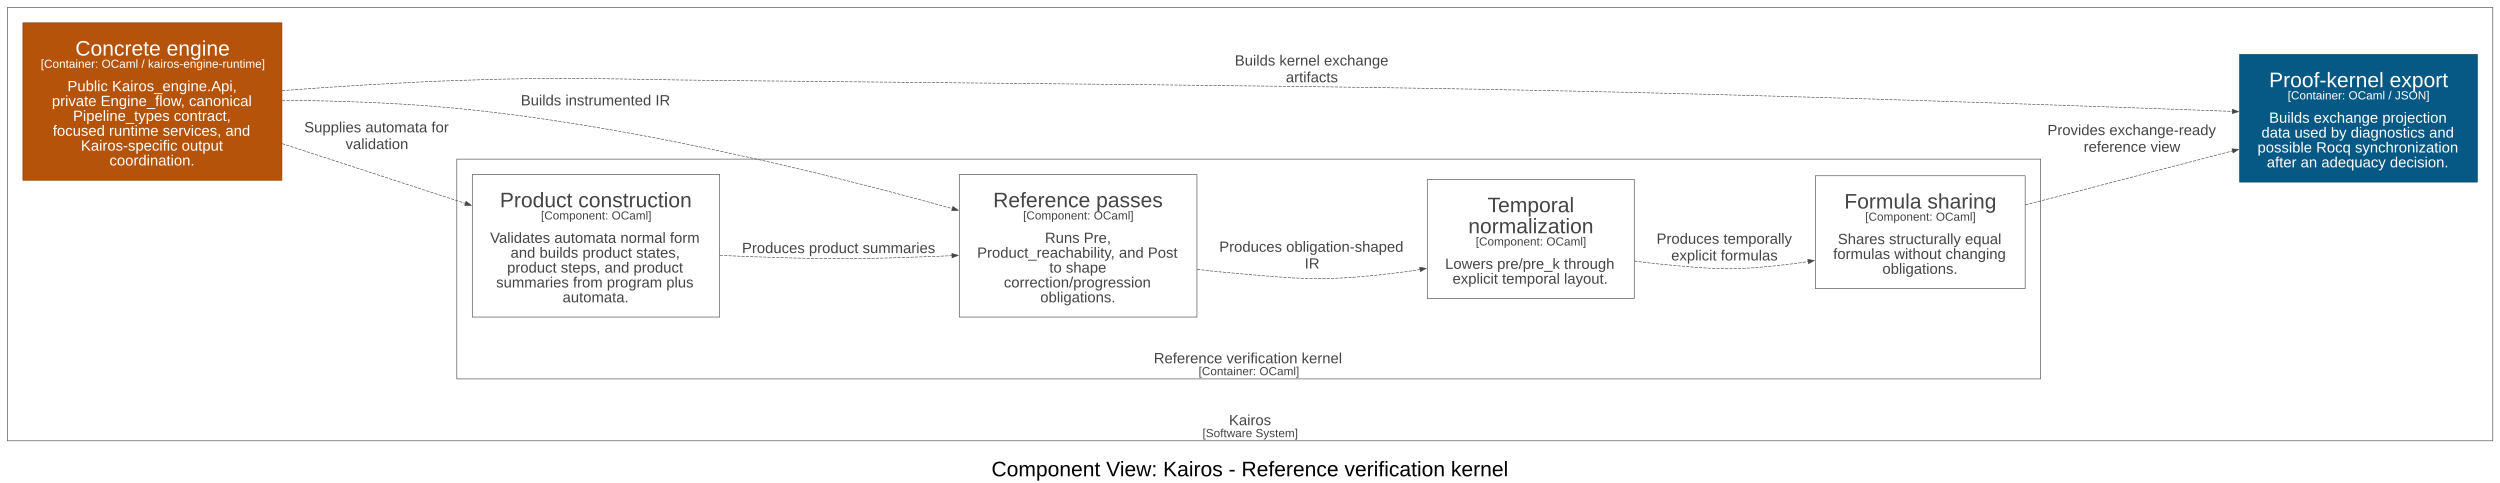
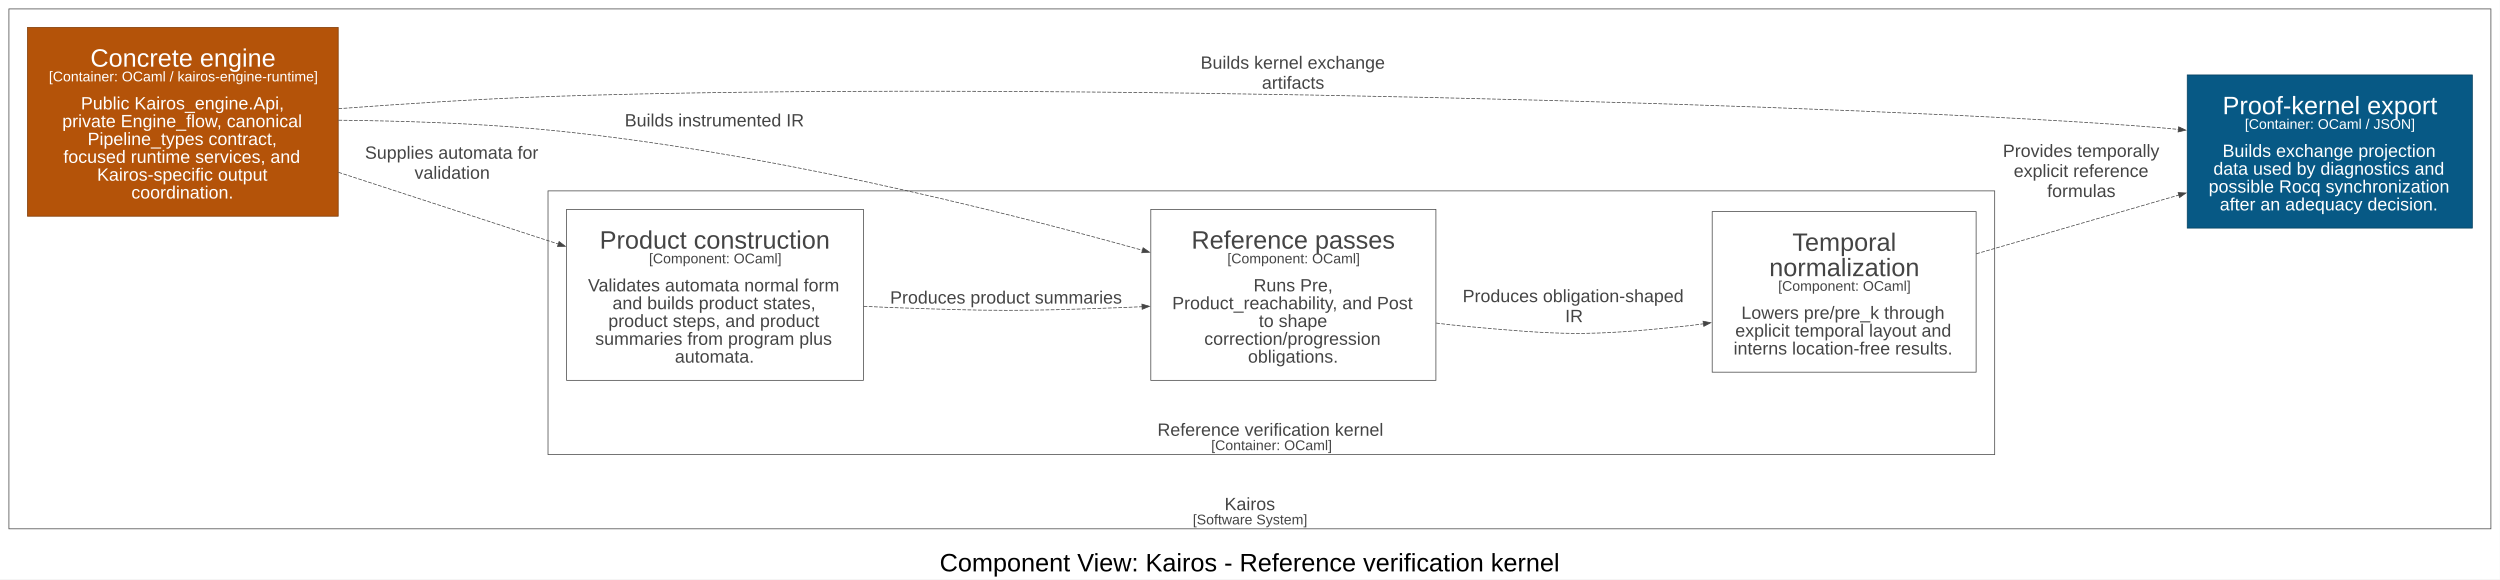
- <svg xmlns="http://www.w3.org/2000/svg" width="4038pt" height="780pt" viewBox="0.00 0.00 4038.00 780.00">
+ <svg xmlns="http://www.w3.org/2000/svg" width="3366pt" height="780pt" viewBox="0.00 0.00 3366.00 780.00">
  <g id="graph0" class="graph" transform="scale(1 1) rotate(0) translate(4 776)">
-     <polygon fill="white" stroke="none" points="-4,4 -4,-776 4034.35,-776 4034.35,4 -4,4" />
-     <text xml:space="preserve" text-anchor="start" x="1597.43" y="-6.7" font-family="Arial" font-size="34.00">Component View: Kairos - Reference verification kernel</text>
+     <polygon fill="white" stroke="none" points="-4,4 -4,-776 3361.75,-776 3361.75,4 -4,4" />
+     <text xml:space="preserve" text-anchor="start" x="1261.13" y="-6.7" font-family="Arial" font-size="34.00">Component View: Kairos - Reference verification kernel</text>
    <g id="clust1" class="cluster">
-       <polygon fill="none" stroke="#444444" points="8,-64 8,-764 4022.35,-764 4022.35,-64 8,-64" />
-       <text xml:space="preserve" text-anchor="start" x="1981.05" y="-89.2" font-family="Arial" font-size="24.00" fill="#444444">Kairos</text>
-       <text xml:space="preserve" text-anchor="start" x="1938.3" y="-69.95" font-family="Arial" font-size="19.00" fill="#444444">[Software System]</text>
+       <polygon fill="none" stroke="#444444" points="8,-64 8,-764 3349.75,-764 3349.75,-64 8,-64" />
+       <text xml:space="preserve" text-anchor="start" x="1644.75" y="-89.2" font-family="Arial" font-size="24.00" fill="#444444">Kairos</text>
+       <text xml:space="preserve" text-anchor="start" x="1602" y="-69.95" font-family="Arial" font-size="19.00" fill="#444444">[Software System]</text>
    </g>
    <g id="clust2" class="cluster">
-       <polygon fill="none" stroke="#444444" points="733.85,-164 733.85,-519 3292,-519 3292,-164 733.85,-164" />
-       <text xml:space="preserve" text-anchor="start" x="1859.55" y="-189.2" font-family="Arial" font-size="24.00" fill="#444444">Reference verification kernel</text>
-       <text xml:space="preserve" text-anchor="start" x="1931.93" y="-169.95" font-family="Arial" font-size="19.00" fill="#444444">[Container: OCaml]</text>
+       <polygon fill="none" stroke="#444444" points="733.85,-164 733.85,-519 2681.65,-519 2681.65,-164 733.85,-164" />
+       <text xml:space="preserve" text-anchor="start" x="1554.38" y="-189.2" font-family="Arial" font-size="24.00" fill="#444444">Reference verification kernel</text>
+       <text xml:space="preserve" text-anchor="start" x="1626.75" y="-169.95" font-family="Arial" font-size="19.00" fill="#444444">[Container: OCaml]</text>
    </g>
    <g id="22" class="node">
      <polygon fill="#ffffff" stroke="#444444" points="1158.45,-494.1 758.85,-494.1 758.85,-263.9 1158.45,-263.9 1158.45,-494.1" />
      <text xml:space="preserve" text-anchor="start" x="803.4" y="-441.2" font-family="Arial" font-size="34.00" fill="#444444">Product construction</text>
      <text xml:space="preserve" text-anchor="start" x="869.78" y="-421.45" font-family="Arial" font-size="19.00" fill="#444444">[Component: OCaml]</text>
      <text xml:space="preserve" text-anchor="start" x="787.65" y="-383.7" font-family="Arial" font-size="24.00" fill="#444444">Validates automata normal form</text>
      <text xml:space="preserve" text-anchor="start" x="820.65" y="-359.7" font-family="Arial" font-size="24.00" fill="#444444">and builds product states,</text>
      <text xml:space="preserve" text-anchor="start" x="815.03" y="-335.7" font-family="Arial" font-size="24.00" fill="#444444">product steps, and product</text>
      <text xml:space="preserve" text-anchor="start" x="797.4" y="-311.7" font-family="Arial" font-size="24.00" fill="#444444">summaries from program plus</text>
      <text xml:space="preserve" text-anchor="start" x="904.65" y="-287.7" font-family="Arial" font-size="24.00" fill="#444444">automata.</text>
    </g>
    <g id="23" class="node">
      <polygon fill="#ffffff" stroke="#444444" points="1929.3,-494.1 1545.45,-494.1 1545.45,-263.9 1929.3,-263.9 1929.3,-494.1" />
      <text xml:space="preserve" text-anchor="start" x="1600.13" y="-441.2" font-family="Arial" font-size="34.00" fill="#444444">Reference passes</text>
      <text xml:space="preserve" text-anchor="start" x="1648.5" y="-421.45" font-family="Arial" font-size="19.00" fill="#444444">[Component: OCaml]</text>
      <text xml:space="preserve" text-anchor="start" x="1683.75" y="-383.7" font-family="Arial" font-size="24.00" fill="#444444">Runs Pre,</text>
      <text xml:space="preserve" text-anchor="start" x="1574.25" y="-359.7" font-family="Arial" font-size="24.00" fill="#444444">Product_reachability, and Post</text>
      <text xml:space="preserve" text-anchor="start" x="1690.88" y="-335.7" font-family="Arial" font-size="24.00" fill="#444444">to shape</text>
      <text xml:space="preserve" text-anchor="start" x="1617.38" y="-311.7" font-family="Arial" font-size="24.00" fill="#444444">correction/progression</text>
      <text xml:space="preserve" text-anchor="start" x="1676.25" y="-287.7" font-family="Arial" font-size="24.00" fill="#444444">obligations.</text>
    </g>
-     <g id="65" class="edge">
+     <g id="64" class="edge">
      <path fill="none" stroke="#444444" stroke-dasharray="5,2" d="M1158.79,-363.58C1170.85,-362.96 1182.81,-362.42 1194.45,-362 1334.36,-356.94 1369.55,-356.77 1509.45,-362 1517.46,-362.3 1525.62,-362.66 1533.86,-363.06" />
      <polygon fill="#444444" stroke="#444444" points="1533.47,-366.55 1543.63,-363.57 1533.83,-359.56 1533.47,-366.55" />
      <text xml:space="preserve" text-anchor="start" x="1194.45" y="-367.25" font-family="Arial" font-size="24.00" fill="#444444">Produces product summaries</text>
    </g>
    <g id="24" class="node">
-       <polygon fill="#ffffff" stroke="#444444" points="2635.65,-486.1 2301.3,-486.1 2301.3,-293.9 2635.65,-293.9 2635.65,-486.1" />
-       <text xml:space="preserve" text-anchor="start" x="2398.73" y="-433.2" font-family="Arial" font-size="34.00" fill="#444444">Temporal</text>
-       <text xml:space="preserve" text-anchor="start" x="2367.6" y="-399.2" font-family="Arial" font-size="34.00" fill="#444444">normalization</text>
-       <text xml:space="preserve" text-anchor="start" x="2379.6" y="-379.45" font-family="Arial" font-size="19.00" fill="#444444">[Component: OCaml]</text>
-       <text xml:space="preserve" text-anchor="start" x="2330.1" y="-341.7" font-family="Arial" font-size="24.00" fill="#444444">Lowers pre/pre_k through</text>
-       <text xml:space="preserve" text-anchor="start" x="2342.1" y="-317.7" font-family="Arial" font-size="24.00" fill="#444444">explicit temporal layout.</text>
+       <polygon fill="#ffffff" stroke="#444444" points="2656.65,-491.1 2301.3,-491.1 2301.3,-274.9 2656.65,-274.9 2656.65,-491.1" />
+       <text xml:space="preserve" text-anchor="start" x="2409.23" y="-438.2" font-family="Arial" font-size="34.00" fill="#444444">Temporal</text>
+       <text xml:space="preserve" text-anchor="start" x="2378.1" y="-404.2" font-family="Arial" font-size="34.00" fill="#444444">normalization</text>
+       <text xml:space="preserve" text-anchor="start" x="2390.1" y="-384.45" font-family="Arial" font-size="19.00" fill="#444444">[Component: OCaml]</text>
+       <text xml:space="preserve" text-anchor="start" x="2340.6" y="-346.7" font-family="Arial" font-size="24.00" fill="#444444">Lowers pre/pre_k through</text>
+       <text xml:space="preserve" text-anchor="start" x="2332.35" y="-322.7" font-family="Arial" font-size="24.00" fill="#444444">explicit temporal layout and</text>
+       <text xml:space="preserve" text-anchor="start" x="2330.1" y="-298.7" font-family="Arial" font-size="24.00" fill="#444444">interns location-free results.</text>
    </g>
-     <g id="66" class="edge">
-       <path fill="none" stroke="#444444" stroke-dasharray="5,2" d="M1929.62,-341.04C1941.66,-339.45 1953.63,-338.07 1965.3,-337 2098.08,-324.82 2133.06,-319.95 2265.3,-337 2273.34,-338.04 2281.52,-339.3 2289.75,-340.73" />
-       <polygon fill="#444444" stroke="#444444" points="2289.04,-344.16 2299.5,-342.52 2290.3,-337.27 2289.04,-344.16" />
+     <g id="65" class="edge">
+       <path fill="none" stroke="#444444" stroke-dasharray="5,2" d="M1929.62,-341.04C1941.66,-339.45 1953.63,-338.07 1965.3,-337 2098.08,-324.82 2132.72,-322.83 2265.3,-337 2273.31,-337.86 2281.45,-338.89 2289.66,-340.06" />
+       <polygon fill="#444444" stroke="#444444" points="2288.98,-343.5 2299.39,-341.52 2290.02,-336.58 2288.98,-343.5" />
      <text xml:space="preserve" text-anchor="start" x="1965.3" y="-369.25" font-family="Arial" font-size="24.00" fill="#444444">Produces obligation-shaped</text>
      <text xml:space="preserve" text-anchor="start" x="2103.3" y="-342.25" font-family="Arial" font-size="24.00" fill="#444444">IR</text>
    </g>
    <g id="25" class="node">
-       <polygon fill="#ffffff" stroke="#444444" points="3267,-492.1 2928.15,-492.1 2928.15,-309.9 3267,-309.9 3267,-492.1" />
-       <text xml:space="preserve" text-anchor="start" x="2974.95" y="-439.2" font-family="Arial" font-size="34.00" fill="#444444">Formula sharing</text>
-       <text xml:space="preserve" text-anchor="start" x="3008.7" y="-419.45" font-family="Arial" font-size="19.00" fill="#444444">[Component: OCaml]</text>
-       <text xml:space="preserve" text-anchor="start" x="2964.45" y="-381.7" font-family="Arial" font-size="24.00" fill="#444444">Shares structurally equal</text>
-       <text xml:space="preserve" text-anchor="start" x="2956.95" y="-357.7" font-family="Arial" font-size="24.00" fill="#444444">formulas without changing</text>
-       <text xml:space="preserve" text-anchor="start" x="3036.45" y="-333.7" font-family="Arial" font-size="24.00" fill="#444444">obligations.</text>
+       <polygon fill="#075985" stroke="#043e5d" points="3324.75,-675.1 2940.9,-675.1 2940.9,-468.9 3324.75,-468.9 3324.75,-675.1" />
+       <text xml:space="preserve" text-anchor="start" x="2988.45" y="-622.2" font-family="Arial" font-size="34.00" fill="#ffffff">Proof-kernel export</text>
+       <text xml:space="preserve" text-anchor="start" x="3018.45" y="-602.45" font-family="Arial" font-size="19.00" fill="#ffffff">[Container: OCaml / JSON]</text>
+       <text xml:space="preserve" text-anchor="start" x="2988.45" y="-564.7" font-family="Arial" font-size="24.00" fill="#ffffff">Builds exchange projection</text>
+       <text xml:space="preserve" text-anchor="start" x="2976.08" y="-540.7" font-family="Arial" font-size="24.00" fill="#ffffff">data used by diagnostics and</text>
+       <text xml:space="preserve" text-anchor="start" x="2969.7" y="-516.7" font-family="Arial" font-size="24.00" fill="#ffffff">possible Rocq synchronization</text>
+       <text xml:space="preserve" text-anchor="start" x="2984.7" y="-492.7" font-family="Arial" font-size="24.00" fill="#ffffff">after an adequacy decision.</text>
    </g>
    <g id="67" class="edge">
-       <path fill="none" stroke="#444444" stroke-dasharray="5,2" d="M2635.96,-354.4C2648,-352.65 2659.99,-351.14 2671.65,-350 2769.18,-340.44 2794.88,-338.05 2892.15,-350 2900.2,-350.99 2908.39,-352.19 2916.63,-353.56" />
-       <polygon fill="#444444" stroke="#444444" points="2915.95,-356.99 2926.41,-355.26 2917.16,-350.1 2915.95,-356.99" />
-       <text xml:space="preserve" text-anchor="start" x="2671.65" y="-382.25" font-family="Arial" font-size="24.00" fill="#444444">Produces temporally</text>
-       <text xml:space="preserve" text-anchor="start" x="2695.28" y="-355.25" font-family="Arial" font-size="24.00" fill="#444444">explicit formulas</text>
-     </g>
-     <g id="26" class="node">
-       <polygon fill="#075985" stroke="#043e5d" points="3997.35,-688.1 3613.5,-688.1 3613.5,-481.9 3997.35,-481.9 3997.35,-688.1" />
-       <text xml:space="preserve" text-anchor="start" x="3661.05" y="-635.2" font-family="Arial" font-size="34.00" fill="#ffffff">Proof-kernel export</text>
-       <text xml:space="preserve" text-anchor="start" x="3691.05" y="-615.45" font-family="Arial" font-size="19.00" fill="#ffffff">[Container: OCaml / JSON]</text>
-       <text xml:space="preserve" text-anchor="start" x="3661.05" y="-577.7" font-family="Arial" font-size="24.00" fill="#ffffff">Builds exchange projection</text>
-       <text xml:space="preserve" text-anchor="start" x="3648.68" y="-553.7" font-family="Arial" font-size="24.00" fill="#ffffff">data used by diagnostics and</text>
-       <text xml:space="preserve" text-anchor="start" x="3642.3" y="-529.7" font-family="Arial" font-size="24.00" fill="#ffffff">possible Rocq synchronization</text>
-       <text xml:space="preserve" text-anchor="start" x="3657.3" y="-505.7" font-family="Arial" font-size="24.00" fill="#ffffff">after an adequacy decision.</text>
-     </g>
-     <g id="69" class="edge">
-       <path fill="none" stroke="#444444" stroke-dasharray="5,2" d="M3267.2,-444.96C3367.83,-471.19 3496.26,-504.67 3602.31,-532.31" />
-       <polygon fill="#444444" stroke="#444444" points="3601.13,-535.62 3611.69,-534.76 3602.9,-528.85 3601.13,-535.62" />
-       <text xml:space="preserve" text-anchor="start" x="3303" y="-557.73" font-family="Arial" font-size="24.00" fill="#444444">Provides exchange-ready</text>
-       <text xml:space="preserve" text-anchor="start" x="3361.5" y="-530.73" font-family="Arial" font-size="24.00" fill="#444444">reference view</text>
+       <path fill="none" stroke="#444444" stroke-dasharray="5,2" d="M2656.8,-434.27C2741.13,-458.72 2842.44,-488.09 2929.79,-513.42" />
+       <polygon fill="#444444" stroke="#444444" points="2928.62,-516.72 2939.19,-516.15 2930.57,-510 2928.62,-516.72" />
+       <text xml:space="preserve" text-anchor="start" x="2692.65" y="-564.72" font-family="Arial" font-size="24.00" fill="#444444">Provides temporally</text>
+       <text xml:space="preserve" text-anchor="start" x="2707.28" y="-537.72" font-family="Arial" font-size="24.00" fill="#444444">explicit reference</text>
+       <text xml:space="preserve" text-anchor="start" x="2752.28" y="-510.72" font-family="Arial" font-size="24.00" fill="#444444">formulas</text>
    </g>
    <g id="10" class="node">
      <polygon fill="#b45309" stroke="#7d3a06" points="451.35,-739.1 33,-739.1 33,-484.9 451.35,-484.9 451.35,-739.1" />
      <text xml:space="preserve" text-anchor="start" x="117.68" y="-686.2" font-family="Arial" font-size="34.00" fill="#ffffff">Concrete engine</text>
      <text xml:space="preserve" text-anchor="start" x="61.8" y="-666.45" font-family="Arial" font-size="19.00" fill="#ffffff">[Container: OCaml / kairos-engine-runtime]</text>
      <text xml:space="preserve" text-anchor="start" x="104.93" y="-628.7" font-family="Arial" font-size="24.00" fill="#ffffff">Public Kairos_engine.Api,</text>
      <text xml:space="preserve" text-anchor="start" x="79.8" y="-604.7" font-family="Arial" font-size="24.00" fill="#ffffff">private Engine_flow, canonical</text>
      <text xml:space="preserve" text-anchor="start" x="113.93" y="-580.7" font-family="Arial" font-size="24.00" fill="#ffffff">Pipeline_types contract,</text>
      <text xml:space="preserve" text-anchor="start" x="81.3" y="-556.7" font-family="Arial" font-size="24.00" fill="#ffffff">focused runtime services, and</text>
      <text xml:space="preserve" text-anchor="start" x="126.68" y="-532.7" font-family="Arial" font-size="24.00" fill="#ffffff">Kairos-specific output</text>
      <text xml:space="preserve" text-anchor="start" x="172.8" y="-508.7" font-family="Arial" font-size="24.00" fill="#ffffff">coordination.</text>
    </g>
-     <g id="81" class="edge">
+     <g id="79" class="edge">
      <path fill="none" stroke="#444444" stroke-dasharray="5,2" d="M451.75,-543.98C544.95,-513.59 654.59,-477.83 747.92,-447.39" />
      <polygon fill="#444444" stroke="#444444" points="748.78,-450.8 757.2,-444.37 746.61,-444.14 748.78,-450.8" />
      <text xml:space="preserve" text-anchor="start" x="487.35" y="-562.23" font-family="Arial" font-size="24.00" fill="#444444">Supplies automata for</text>
      <text xml:space="preserve" text-anchor="start" x="554.1" y="-535.23" font-family="Arial" font-size="24.00" fill="#444444">validation</text>
    </g>
-     <g id="85" class="edge">
+     <g id="83" class="edge">
      <path fill="none" stroke="#444444" stroke-dasharray="5,2" d="M451.61,-614.13C535.98,-613.3 634.21,-610.21 722.85,-602 1008.67,-575.54 1331.28,-495.64 1534.19,-439.07" />
      <polygon fill="#444444" stroke="#444444" points="1535.12,-442.44 1543.81,-436.38 1533.23,-435.7 1535.12,-442.44" />
      <text xml:space="preserve" text-anchor="start" x="837.15" y="-605.78" font-family="Arial" font-size="24.00" fill="#444444">Builds instrumented IR</text>
    </g>
-     <g id="42" class="edge">
-       <path fill="none" stroke="#444444" stroke-dasharray="5,2" d="M451.63,-629.64C538.77,-636.19 641.15,-642.79 733.85,-646 922.45,-652.53 969.75,-647.91 1158.45,-646 2233.75,-635.11 2502.86,-636.29 3577.5,-597 3585.5,-596.71 3593.65,-596.39 3601.88,-596.04" />
-       <polygon fill="#444444" stroke="#444444" points="3601.81,-599.55 3611.65,-595.62 3601.51,-592.56 3601.81,-599.55" />
-       <text xml:space="preserve" text-anchor="start" x="1990.43" y="-670.11" font-family="Arial" font-size="24.00" fill="#444444">Builds kernel exchange</text>
-       <text xml:space="preserve" text-anchor="start" x="2072.93" y="-643.11" font-family="Arial" font-size="24.00" fill="#444444">artifacts</text>
+     <g id="41" class="edge">
+       <path fill="none" stroke="#444444" stroke-dasharray="5,2" d="M451.63,-629.64C538.77,-636.19 641.15,-642.79 733.85,-646 1374.11,-668.16 2532.63,-634.62 2904.9,-604 2912.87,-603.34 2921,-602.59 2929.19,-601.77" />
+       <polygon fill="#444444" stroke="#444444" points="2929.32,-605.27 2938.9,-600.75 2928.59,-598.31 2929.32,-605.27" />
+       <text xml:space="preserve" text-anchor="start" x="1612.5" y="-683.47" font-family="Arial" font-size="24.00" fill="#444444">Builds kernel exchange</text>
+       <text xml:space="preserve" text-anchor="start" x="1695" y="-656.47" font-family="Arial" font-size="24.00" fill="#444444">artifacts</text>
    </g>
  </g>
</svg>
